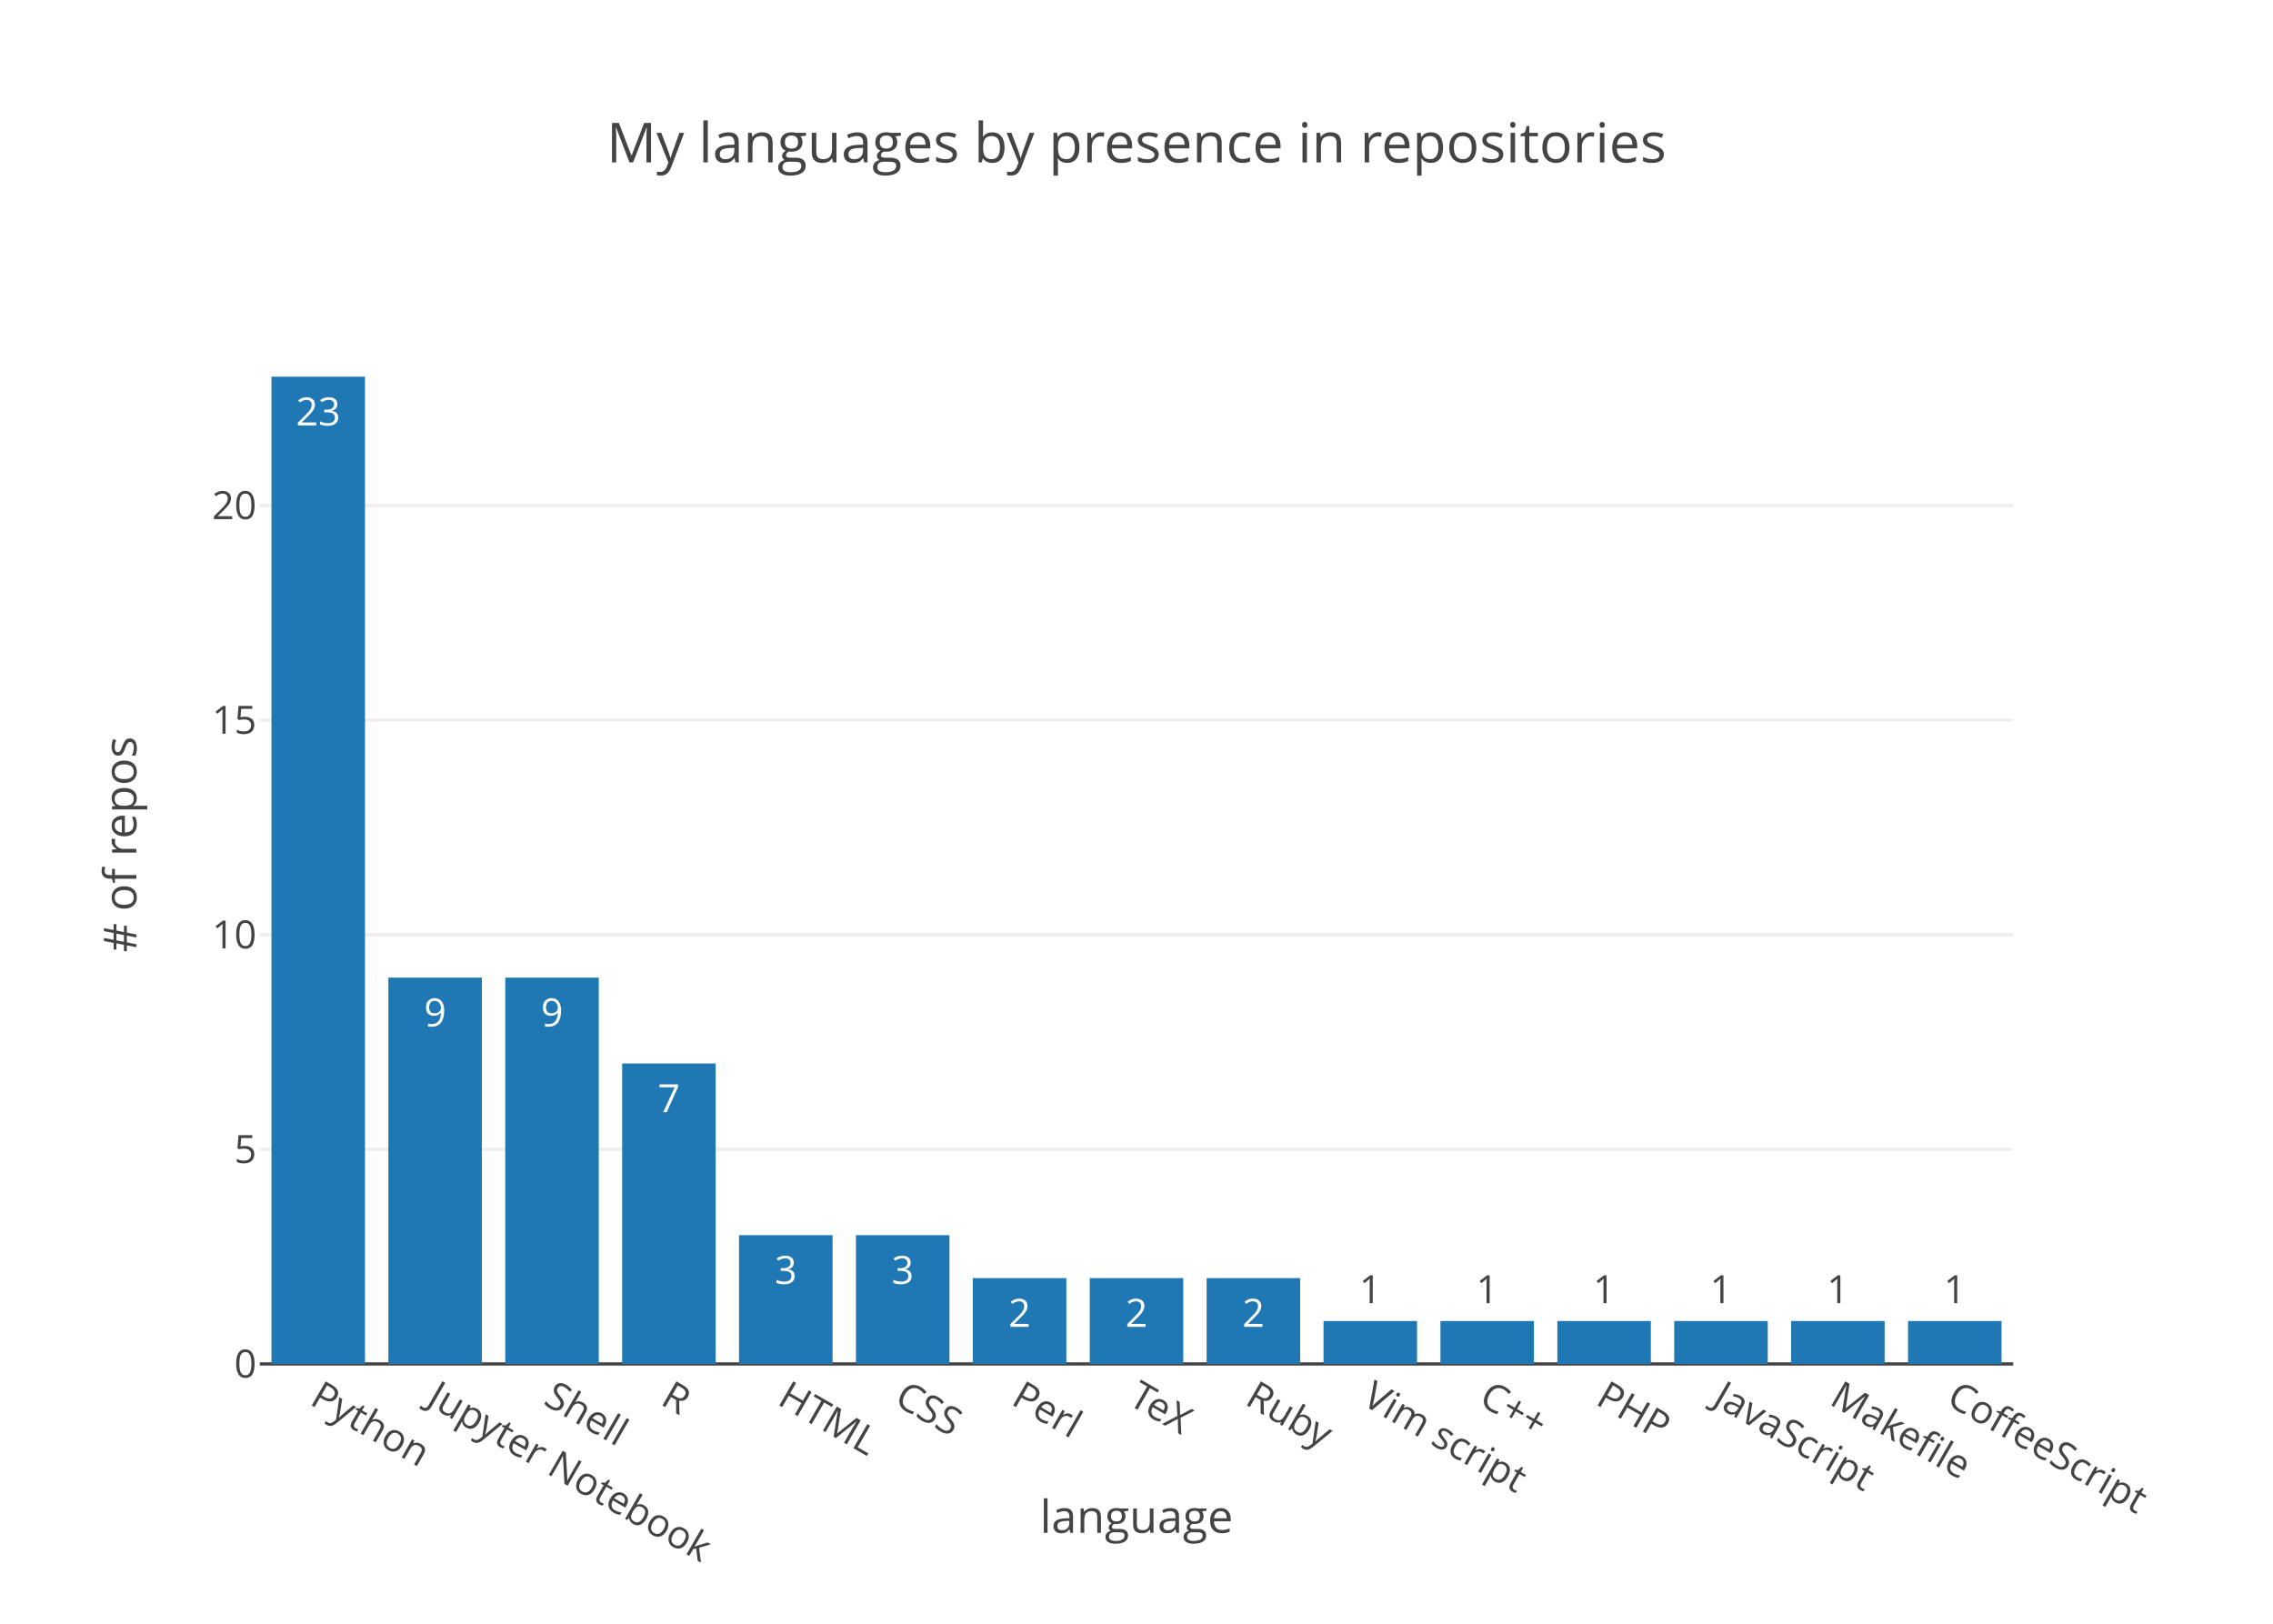
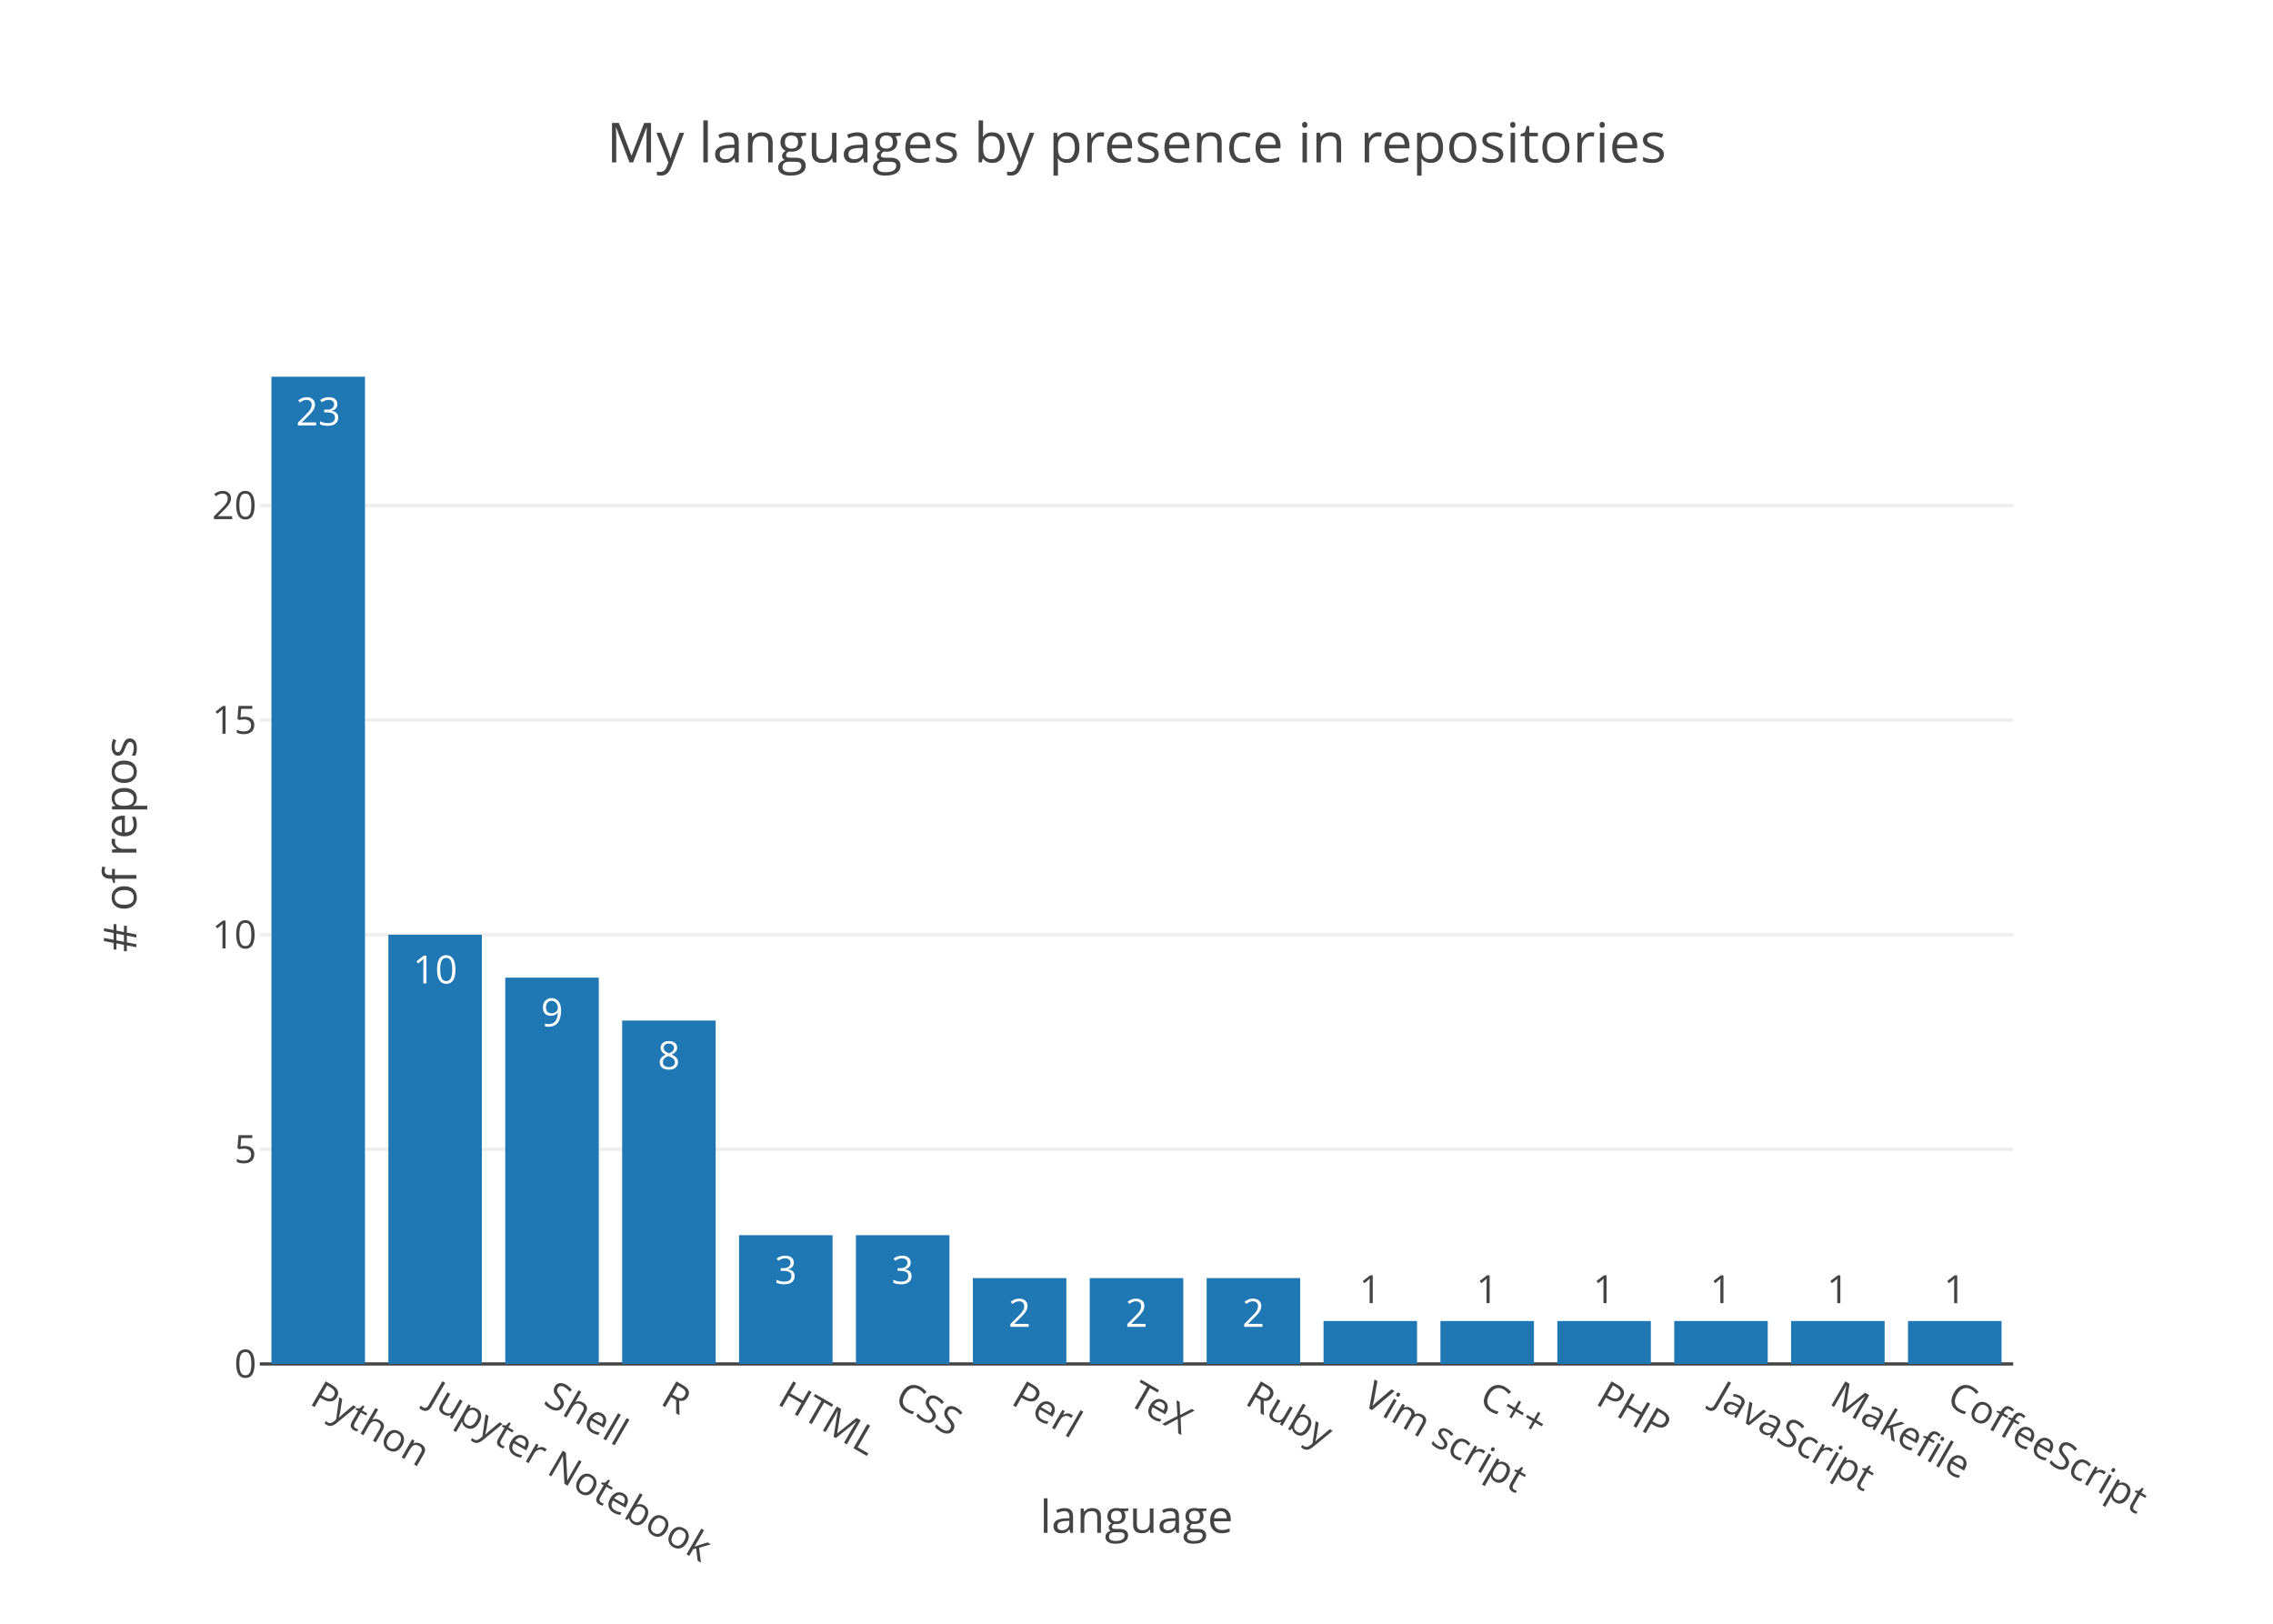
<svg xmlns="http://www.w3.org/2000/svg" class="main-svg" width="700" height="500" viewBox="0 0 700 500">
  <rect x="0" y="0" width="700" height="500" style="fill: rgb(255, 255, 255); fill-opacity: 1;" />
-   <defs id="defs-44f62c">
+   <defs id="defs-3aed10">
    <g class="clips">
-       <clipPath id="clip44f62cxyplot" class="plotclip">
+       <clipPath id="clip3aed10xyplot" class="plotclip">
        <rect width="540" height="320" />
      </clipPath>
-       <clipPath class="axesclip" id="clip44f62cx">
+       <clipPath class="axesclip" id="clip3aed10x">
        <rect x="80" y="0" width="540" height="500" />
      </clipPath>
-       <clipPath class="axesclip" id="clip44f62cy">
+       <clipPath class="axesclip" id="clip3aed10y">
        <rect x="0" y="100" width="700" height="320" />
      </clipPath>
-       <clipPath class="axesclip" id="clip44f62cxy">
+       <clipPath class="axesclip" id="clip3aed10xy">
        <rect x="80" y="100" width="540" height="320" />
      </clipPath>
    </g>
    <g class="gradients" />
  </defs>
  <g class="bglayer" />
  <g class="layer-below">
    <g class="imagelayer" />
    <g class="shapelayer" />
  </g>
  <g class="cartesianlayer">
    <g class="subplot xy">
      <g class="layer-subplot">
        <g class="shapelayer" />
        <g class="imagelayer" />
      </g>
      <g class="gridlayer">
        <g class="x" />
        <g class="y">
          <path class="ygrid crisp" transform="translate(0,353.91)" d="M80,0h540" style="stroke: rgb(238, 238, 238); stroke-opacity: 1; stroke-width: 1px;" />
          <path class="ygrid crisp" transform="translate(0,287.83)" d="M80,0h540" style="stroke: rgb(238, 238, 238); stroke-opacity: 1; stroke-width: 1px;" />
          <path class="ygrid crisp" transform="translate(0,221.74)" d="M80,0h540" style="stroke: rgb(238, 238, 238); stroke-opacity: 1; stroke-width: 1px;" />
          <path class="ygrid crisp" transform="translate(0,155.65)" d="M80,0h540" style="stroke: rgb(238, 238, 238); stroke-opacity: 1; stroke-width: 1px;" />
        </g>
      </g>
      <g class="zerolinelayer">
        <path class="yzl zl crisp" transform="translate(0,420)" d="M80,0h540" style="stroke: rgb(68, 68, 68); stroke-opacity: 1; stroke-width: 1px;" />
      </g>
      <path class="xlines-below" />
      <path class="ylines-below" />
      <g class="overlines-below" />
      <g class="xaxislayer-below" />
      <g class="yaxislayer-below" />
      <g class="overaxes-below" />
-       <g class="plot" transform="translate(80, 100)" clip-path="url('#clip44f62cxyplot')">
+       <g class="plot" transform="translate(80, 100)" clip-path="url('#clip3aed10xyplot')">
        <g class="barlayer mlayer">
          <g class="trace bars" style="opacity: 1;">
            <g class="points">
              <g class="point">
                <path d="M3.6,320V16H32.4V320Z" style="vector-effect: non-scaling-stroke; opacity: 1; stroke-width: 0px; fill: rgb(31, 119, 180); fill-opacity: 1;" />
                <text class="bartext bartext-inside" transform="translate(18 31)" text-anchor="middle" data-notex="1" x="0" y="0" style="font-family: 'Open Sans', verdana, arial, sans-serif; font-size: 12px; fill: rgb(255, 255, 255); fill-opacity: 1; white-space: pre;">23</text>
              </g>
              <g class="point">
-                 <path d="M39.6,320V201.04H68.4V320Z" style="vector-effect: non-scaling-stroke; opacity: 1; stroke-width: 0px; fill: rgb(31, 119, 180); fill-opacity: 1;" />
-                 <text class="bartext bartext-inside" transform="translate(54 216.04)" text-anchor="middle" data-notex="1" x="0" y="0" style="font-family: 'Open Sans', verdana, arial, sans-serif; font-size: 12px; fill: rgb(255, 255, 255); fill-opacity: 1; white-space: pre;">9</text>
+                 <path d="M39.6,320V187.83H68.4V320Z" style="vector-effect: non-scaling-stroke; opacity: 1; stroke-width: 0px; fill: rgb(31, 119, 180); fill-opacity: 1;" />
+                 <text class="bartext bartext-inside" transform="translate(54 202.83)" text-anchor="middle" data-notex="1" x="0" y="0" style="font-family: 'Open Sans', verdana, arial, sans-serif; font-size: 12px; fill: rgb(255, 255, 255); fill-opacity: 1; white-space: pre;">10</text>
              </g>
              <g class="point">
                <path d="M75.6,320V201.04H104.4V320Z" style="vector-effect: non-scaling-stroke; opacity: 1; stroke-width: 0px; fill: rgb(31, 119, 180); fill-opacity: 1;" />
                <text class="bartext bartext-inside" transform="translate(90 216.04)" text-anchor="middle" data-notex="1" x="0" y="0" style="font-family: 'Open Sans', verdana, arial, sans-serif; font-size: 12px; fill: rgb(255, 255, 255); fill-opacity: 1; white-space: pre;">9</text>
              </g>
              <g class="point">
-                 <path d="M111.6,320V227.48H140.4V320Z" style="vector-effect: non-scaling-stroke; opacity: 1; stroke-width: 0px; fill: rgb(31, 119, 180); fill-opacity: 1;" />
-                 <text class="bartext bartext-inside" transform="translate(126 242.48)" text-anchor="middle" data-notex="1" x="0" y="0" style="font-family: 'Open Sans', verdana, arial, sans-serif; font-size: 12px; fill: rgb(255, 255, 255); fill-opacity: 1; white-space: pre;">7</text>
+                 <path d="M111.6,320V214.26H140.4V320Z" style="vector-effect: non-scaling-stroke; opacity: 1; stroke-width: 0px; fill: rgb(31, 119, 180); fill-opacity: 1;" />
+                 <text class="bartext bartext-inside" transform="translate(126 229.26)" text-anchor="middle" data-notex="1" x="0" y="0" style="font-family: 'Open Sans', verdana, arial, sans-serif; font-size: 12px; fill: rgb(255, 255, 255); fill-opacity: 1; white-space: pre;">8</text>
              </g>
              <g class="point">
                <path d="M147.6,320V280.35H176.4V320Z" style="vector-effect: non-scaling-stroke; opacity: 1; stroke-width: 0px; fill: rgb(31, 119, 180); fill-opacity: 1;" />
                <text class="bartext bartext-inside" transform="translate(162 295.35)" text-anchor="middle" data-notex="1" x="0" y="0" style="font-family: 'Open Sans', verdana, arial, sans-serif; font-size: 12px; fill: rgb(255, 255, 255); fill-opacity: 1; white-space: pre;">3</text>
              </g>
              <g class="point">
                <path d="M183.6,320V280.35H212.4V320Z" style="vector-effect: non-scaling-stroke; opacity: 1; stroke-width: 0px; fill: rgb(31, 119, 180); fill-opacity: 1;" />
                <text class="bartext bartext-inside" transform="translate(198 295.35)" text-anchor="middle" data-notex="1" x="0" y="0" style="font-family: 'Open Sans', verdana, arial, sans-serif; font-size: 12px; fill: rgb(255, 255, 255); fill-opacity: 1; white-space: pre;">3</text>
              </g>
              <g class="point">
                <path d="M219.6,320V293.57H248.4V320Z" style="vector-effect: non-scaling-stroke; opacity: 1; stroke-width: 0px; fill: rgb(31, 119, 180); fill-opacity: 1;" />
                <text class="bartext bartext-inside" transform="translate(234 308.57)" text-anchor="middle" data-notex="1" x="0" y="0" style="font-family: 'Open Sans', verdana, arial, sans-serif; font-size: 12px; fill: rgb(255, 255, 255); fill-opacity: 1; white-space: pre;">2</text>
              </g>
              <g class="point">
                <path d="M255.6,320V293.57H284.4V320Z" style="vector-effect: non-scaling-stroke; opacity: 1; stroke-width: 0px; fill: rgb(31, 119, 180); fill-opacity: 1;" />
                <text class="bartext bartext-inside" transform="translate(270 308.57)" text-anchor="middle" data-notex="1" x="0" y="0" style="font-family: 'Open Sans', verdana, arial, sans-serif; font-size: 12px; fill: rgb(255, 255, 255); fill-opacity: 1; white-space: pre;">2</text>
              </g>
              <g class="point">
                <path d="M291.6,320V293.57H320.4V320Z" style="vector-effect: non-scaling-stroke; opacity: 1; stroke-width: 0px; fill: rgb(31, 119, 180); fill-opacity: 1;" />
                <text class="bartext bartext-inside" transform="translate(306 308.57)" text-anchor="middle" data-notex="1" x="0" y="0" style="font-family: 'Open Sans', verdana, arial, sans-serif; font-size: 12px; fill: rgb(255, 255, 255); fill-opacity: 1; white-space: pre;">2</text>
              </g>
              <g class="point">
                <path d="M327.6,320V306.78H356.4V320Z" style="vector-effect: non-scaling-stroke; opacity: 1; stroke-width: 0px; fill: rgb(31, 119, 180); fill-opacity: 1;" />
                <text class="bartext bartext-outside" transform="translate(342 301.28)" text-anchor="middle" data-notex="1" x="0" y="0" style="font-family: 'Open Sans', verdana, arial, sans-serif; font-size: 12px; fill: rgb(68, 68, 68); fill-opacity: 1; white-space: pre;">1</text>
              </g>
              <g class="point">
                <path d="M363.6,320V306.78H392.4V320Z" style="vector-effect: non-scaling-stroke; opacity: 1; stroke-width: 0px; fill: rgb(31, 119, 180); fill-opacity: 1;" />
                <text class="bartext bartext-outside" transform="translate(378 301.28)" text-anchor="middle" data-notex="1" x="0" y="0" style="font-family: 'Open Sans', verdana, arial, sans-serif; font-size: 12px; fill: rgb(68, 68, 68); fill-opacity: 1; white-space: pre;">1</text>
              </g>
              <g class="point">
                <path d="M399.6,320V306.78H428.4V320Z" style="vector-effect: non-scaling-stroke; opacity: 1; stroke-width: 0px; fill: rgb(31, 119, 180); fill-opacity: 1;" />
                <text class="bartext bartext-outside" transform="translate(414 301.28)" text-anchor="middle" data-notex="1" x="0" y="0" style="font-family: 'Open Sans', verdana, arial, sans-serif; font-size: 12px; fill: rgb(68, 68, 68); fill-opacity: 1; white-space: pre;">1</text>
              </g>
              <g class="point">
                <path d="M435.6,320V306.78H464.4V320Z" style="vector-effect: non-scaling-stroke; opacity: 1; stroke-width: 0px; fill: rgb(31, 119, 180); fill-opacity: 1;" />
                <text class="bartext bartext-outside" transform="translate(450 301.28)" text-anchor="middle" data-notex="1" x="0" y="0" style="font-family: 'Open Sans', verdana, arial, sans-serif; font-size: 12px; fill: rgb(68, 68, 68); fill-opacity: 1; white-space: pre;">1</text>
              </g>
              <g class="point">
                <path d="M471.6,320V306.78H500.4V320Z" style="vector-effect: non-scaling-stroke; opacity: 1; stroke-width: 0px; fill: rgb(31, 119, 180); fill-opacity: 1;" />
                <text class="bartext bartext-outside" transform="translate(486 301.28)" text-anchor="middle" data-notex="1" x="0" y="0" style="font-family: 'Open Sans', verdana, arial, sans-serif; font-size: 12px; fill: rgb(68, 68, 68); fill-opacity: 1; white-space: pre;">1</text>
              </g>
              <g class="point">
                <path d="M507.6,320V306.78H536.4V320Z" style="vector-effect: non-scaling-stroke; opacity: 1; stroke-width: 0px; fill: rgb(31, 119, 180); fill-opacity: 1;" />
                <text class="bartext bartext-outside" transform="translate(522 301.28)" text-anchor="middle" data-notex="1" x="0" y="0" style="font-family: 'Open Sans', verdana, arial, sans-serif; font-size: 12px; fill: rgb(68, 68, 68); fill-opacity: 1; white-space: pre;">1</text>
              </g>
            </g>
          </g>
        </g>
      </g>
      <g class="overplot" />
      <path class="xlines-above crisp" d="M0,0" style="fill: none;" />
      <path class="ylines-above crisp" d="M0,0" style="fill: none;" />
      <g class="overlines-above" />
      <g class="xaxislayer-above">
        <g class="xtick">
          <text text-anchor="start" x="0" y="433" transform="translate(98,0) rotate(30,0,427)" style="font-family: 'Open Sans', verdana, arial, sans-serif; font-size: 12px; fill: rgb(68, 68, 68); fill-opacity: 1; white-space: pre;">Python</text>
        </g>
        <g class="xtick">
          <text text-anchor="start" x="0" y="433" transform="translate(134,0) rotate(30,0,427)" style="font-family: 'Open Sans', verdana, arial, sans-serif; font-size: 12px; fill: rgb(68, 68, 68); fill-opacity: 1; white-space: pre;">Jupyter Notebook</text>
        </g>
        <g class="xtick">
          <text text-anchor="start" x="0" y="433" transform="translate(170,0) rotate(30,0,427)" style="font-family: 'Open Sans', verdana, arial, sans-serif; font-size: 12px; fill: rgb(68, 68, 68); fill-opacity: 1; white-space: pre;">Shell</text>
        </g>
        <g class="xtick">
          <text text-anchor="start" x="0" y="433" transform="translate(206,0) rotate(30,0,427)" style="font-family: 'Open Sans', verdana, arial, sans-serif; font-size: 12px; fill: rgb(68, 68, 68); fill-opacity: 1; white-space: pre;">R</text>
        </g>
        <g class="xtick">
          <text text-anchor="start" x="0" y="433" transform="translate(242,0) rotate(30,0,427)" style="font-family: 'Open Sans', verdana, arial, sans-serif; font-size: 12px; fill: rgb(68, 68, 68); fill-opacity: 1; white-space: pre;">HTML</text>
        </g>
        <g class="xtick">
          <text text-anchor="start" x="0" y="433" transform="translate(278,0) rotate(30,0,427)" style="font-family: 'Open Sans', verdana, arial, sans-serif; font-size: 12px; fill: rgb(68, 68, 68); fill-opacity: 1; white-space: pre;">CSS</text>
        </g>
        <g class="xtick">
          <text text-anchor="start" x="0" y="433" transform="translate(314,0) rotate(30,0,427)" style="font-family: 'Open Sans', verdana, arial, sans-serif; font-size: 12px; fill: rgb(68, 68, 68); fill-opacity: 1; white-space: pre;">Perl</text>
        </g>
        <g class="xtick">
          <text text-anchor="start" x="0" y="433" transform="translate(350,0) rotate(30,0,427)" style="font-family: 'Open Sans', verdana, arial, sans-serif; font-size: 12px; fill: rgb(68, 68, 68); fill-opacity: 1; white-space: pre;">TeX</text>
        </g>
        <g class="xtick">
          <text text-anchor="start" x="0" y="433" transform="translate(386,0) rotate(30,0,427)" style="font-family: 'Open Sans', verdana, arial, sans-serif; font-size: 12px; fill: rgb(68, 68, 68); fill-opacity: 1; white-space: pre;">Ruby</text>
        </g>
        <g class="xtick">
          <text text-anchor="start" x="0" y="433" transform="translate(422,0) rotate(30,0,427)" style="font-family: 'Open Sans', verdana, arial, sans-serif; font-size: 12px; fill: rgb(68, 68, 68); fill-opacity: 1; white-space: pre;">Vim script</text>
        </g>
        <g class="xtick">
          <text text-anchor="start" x="0" y="433" transform="translate(458,0) rotate(30,0,427)" style="font-family: 'Open Sans', verdana, arial, sans-serif; font-size: 12px; fill: rgb(68, 68, 68); fill-opacity: 1; white-space: pre;">C++</text>
        </g>
        <g class="xtick">
          <text text-anchor="start" x="0" y="433" transform="translate(494,0) rotate(30,0,427)" style="font-family: 'Open Sans', verdana, arial, sans-serif; font-size: 12px; fill: rgb(68, 68, 68); fill-opacity: 1; white-space: pre;">PHP</text>
        </g>
        <g class="xtick">
          <text text-anchor="start" x="0" y="433" transform="translate(530,0) rotate(30,0,427)" style="font-family: 'Open Sans', verdana, arial, sans-serif; font-size: 12px; fill: rgb(68, 68, 68); fill-opacity: 1; white-space: pre;">JavaScript</text>
        </g>
        <g class="xtick">
          <text text-anchor="start" x="0" y="433" transform="translate(566,0) rotate(30,0,427)" style="font-family: 'Open Sans', verdana, arial, sans-serif; font-size: 12px; fill: rgb(68, 68, 68); fill-opacity: 1; white-space: pre;">Makefile</text>
        </g>
        <g class="xtick">
          <text text-anchor="start" x="0" y="433" transform="translate(602,0) rotate(30,0,427)" style="font-family: 'Open Sans', verdana, arial, sans-serif; font-size: 12px; fill: rgb(68, 68, 68); fill-opacity: 1; white-space: pre;">CoffeeScript</text>
        </g>
      </g>
      <g class="yaxislayer-above">
        <g class="ytick">
          <text text-anchor="end" x="79" y="4.2" transform="translate(0,420)" style="font-family: 'Open Sans', verdana, arial, sans-serif; font-size: 12px; fill: rgb(68, 68, 68); fill-opacity: 1; white-space: pre;">0</text>
        </g>
        <g class="ytick">
          <text text-anchor="end" x="79" y="4.2" transform="translate(0,353.91)" style="font-family: 'Open Sans', verdana, arial, sans-serif; font-size: 12px; fill: rgb(68, 68, 68); fill-opacity: 1; white-space: pre;">5</text>
        </g>
        <g class="ytick">
          <text text-anchor="end" x="79" y="4.2" transform="translate(0,287.83)" style="font-family: 'Open Sans', verdana, arial, sans-serif; font-size: 12px; fill: rgb(68, 68, 68); fill-opacity: 1; white-space: pre;">10</text>
        </g>
        <g class="ytick">
          <text text-anchor="end" x="79" y="4.2" transform="translate(0,221.74)" style="font-family: 'Open Sans', verdana, arial, sans-serif; font-size: 12px; fill: rgb(68, 68, 68); fill-opacity: 1; white-space: pre;">15</text>
        </g>
        <g class="ytick">
          <text text-anchor="end" x="79" y="4.2" transform="translate(0,155.65)" style="font-family: 'Open Sans', verdana, arial, sans-serif; font-size: 12px; fill: rgb(68, 68, 68); fill-opacity: 1; white-space: pre;">20</text>
        </g>
      </g>
      <g class="overaxes-above" />
    </g>
  </g>
  <g class="polarlayer" />
  <g class="ternarylayer" />
  <g class="geolayer" />
  <g class="pielayer" />
  <g class="sunburstlayer" />
  <g class="glimages" />
-   <defs id="topdefs-44f62c">
+   <defs id="topdefs-3aed10">
    <g class="clips" />
  </defs>
  <g class="layer-above">
    <g class="imagelayer" />
    <g class="shapelayer" />
  </g>
  <g class="infolayer">
    <g class="g-gtitle">
      <text class="gtitle" x="350" y="50" text-anchor="middle" dy="0em" style="font-family: 'Open Sans', verdana, arial, sans-serif; font-size: 17px; fill: rgb(68, 68, 68); opacity: 1; font-weight: normal; white-space: pre;">My languages by presence in repositories</text>
    </g>
    <g class="g-xtitle">
      <text class="xtitle" x="350" y="472" text-anchor="middle" style="font-family: 'Open Sans', verdana, arial, sans-serif; font-size: 14px; fill: rgb(68, 68, 68); opacity: 1; font-weight: normal; white-space: pre;">language</text>
    </g>
    <g class="g-ytitle">
      <text class="ytitle" transform="rotate(-90,42,260)" x="42" y="260" text-anchor="middle" style="font-family: 'Open Sans', verdana, arial, sans-serif; font-size: 14px; fill: rgb(68, 68, 68); opacity: 1; font-weight: normal; white-space: pre;"># of repos</text>
    </g>
  </g>
</svg>
